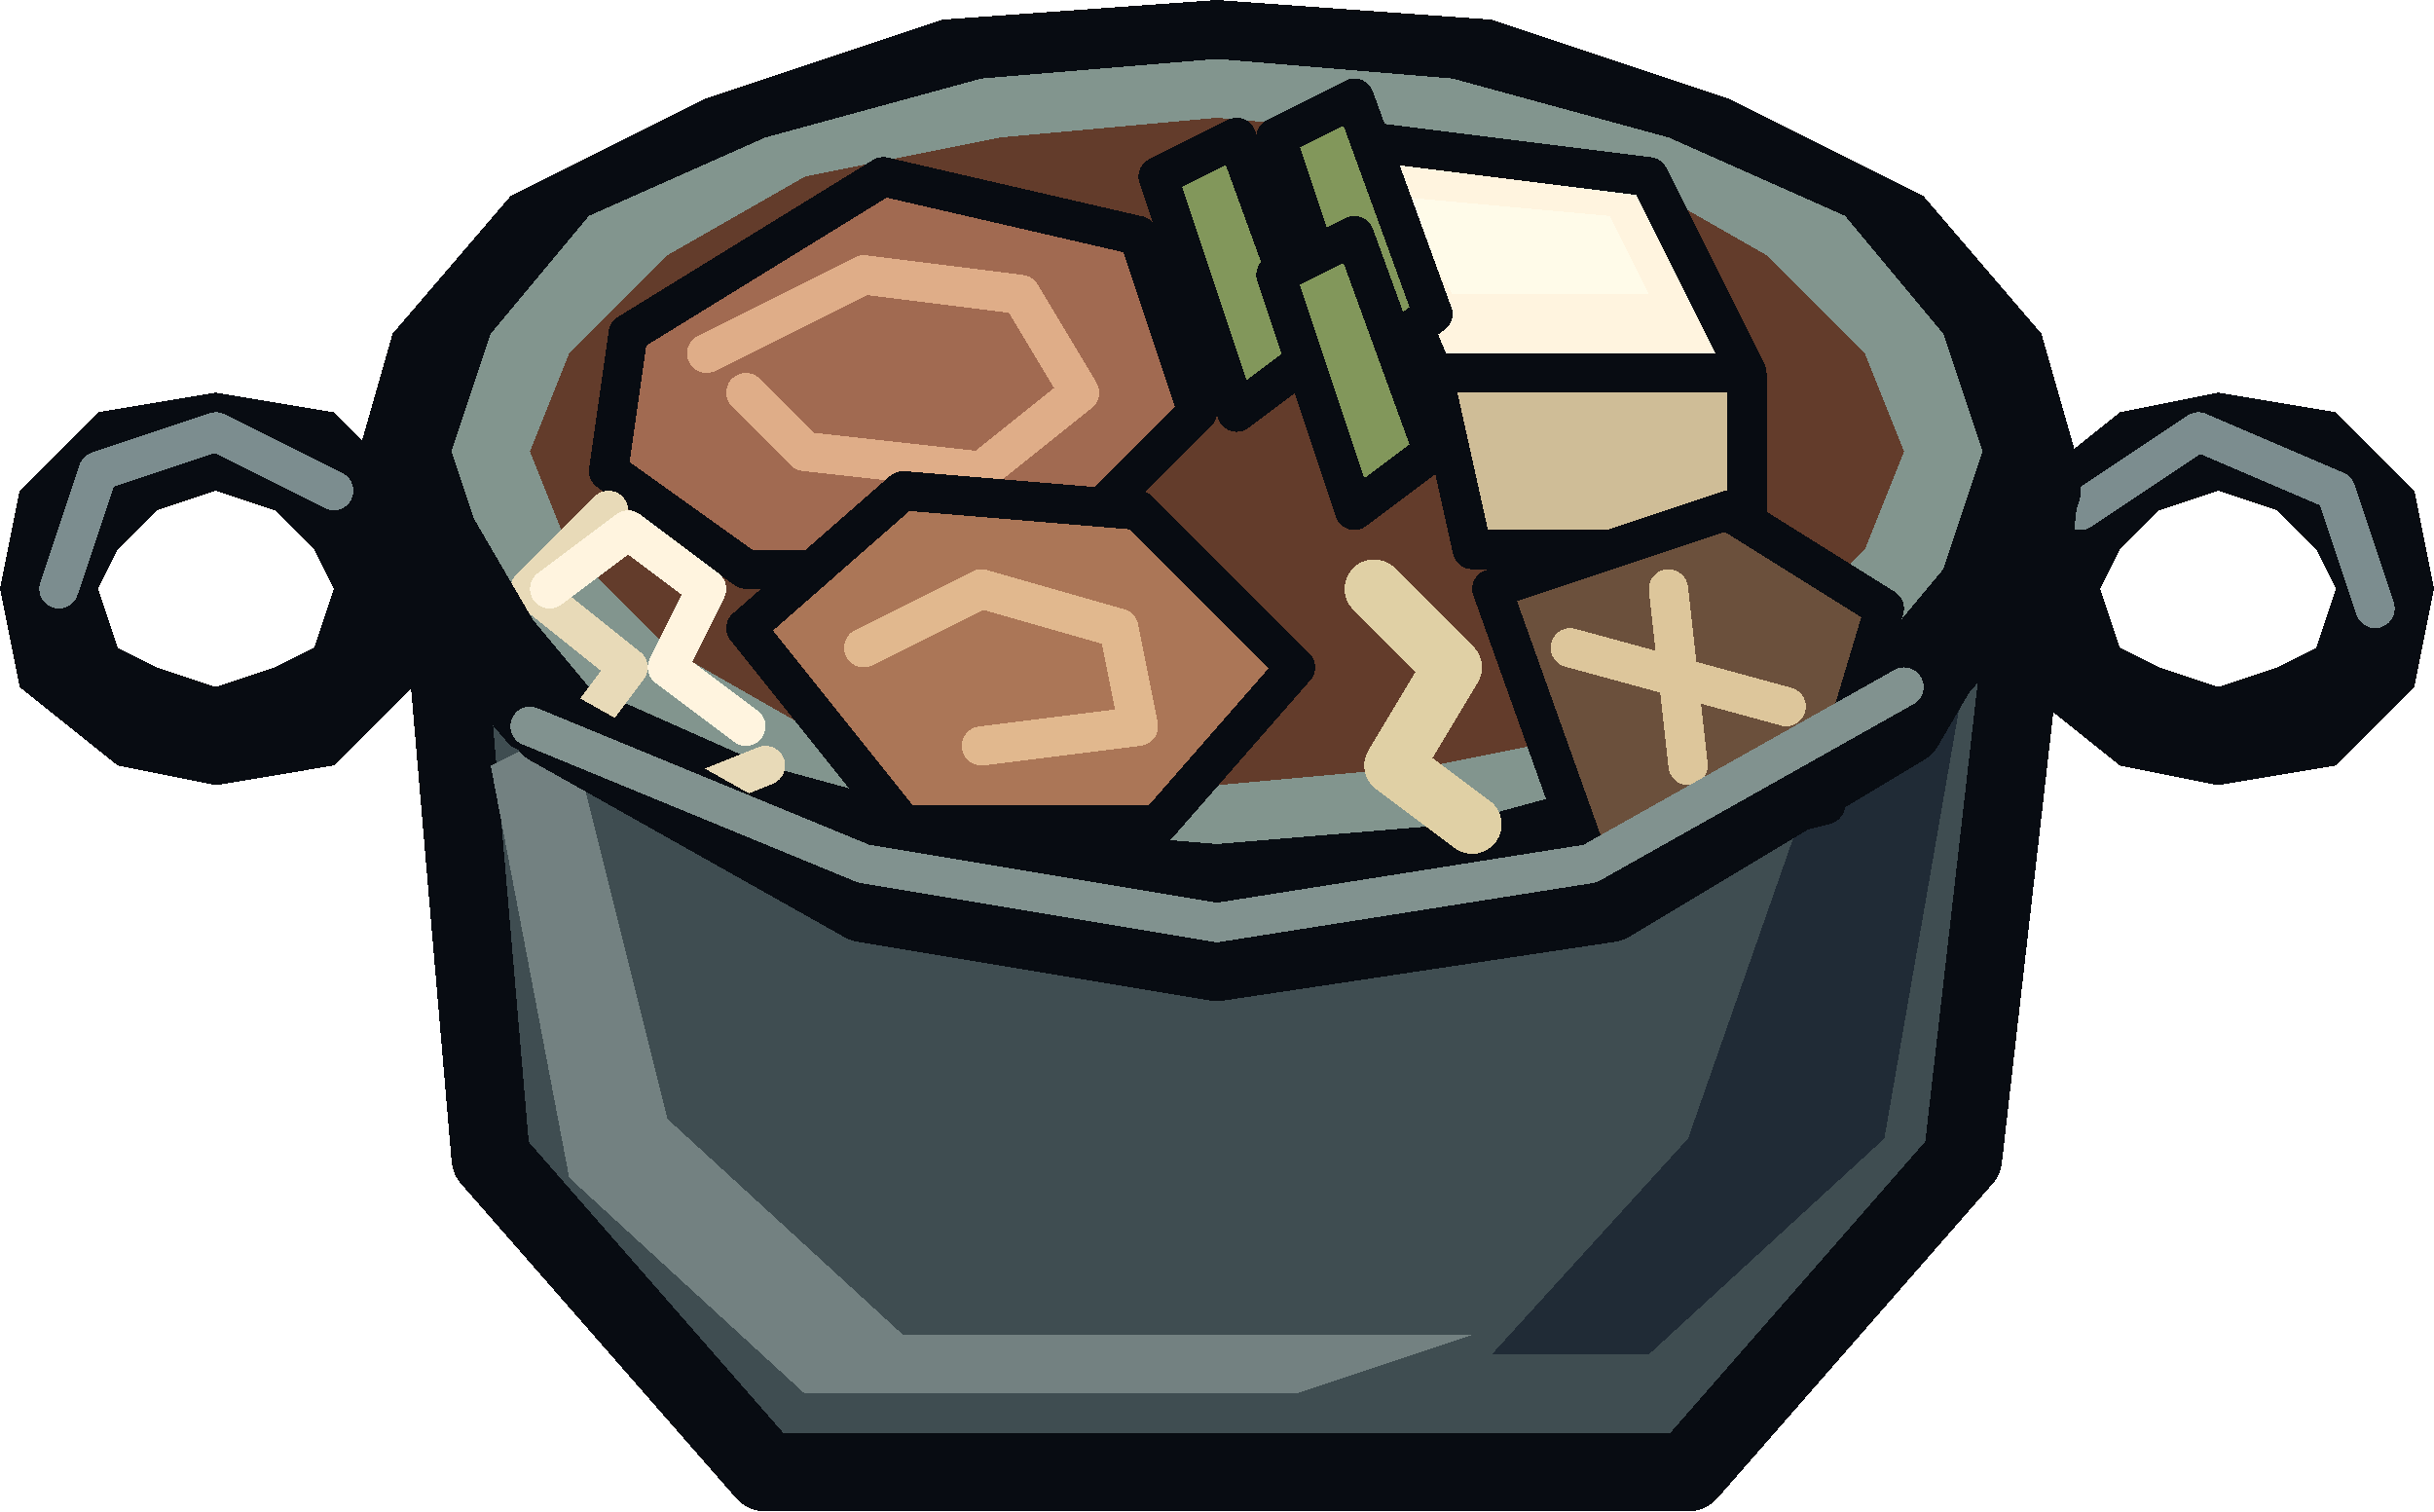
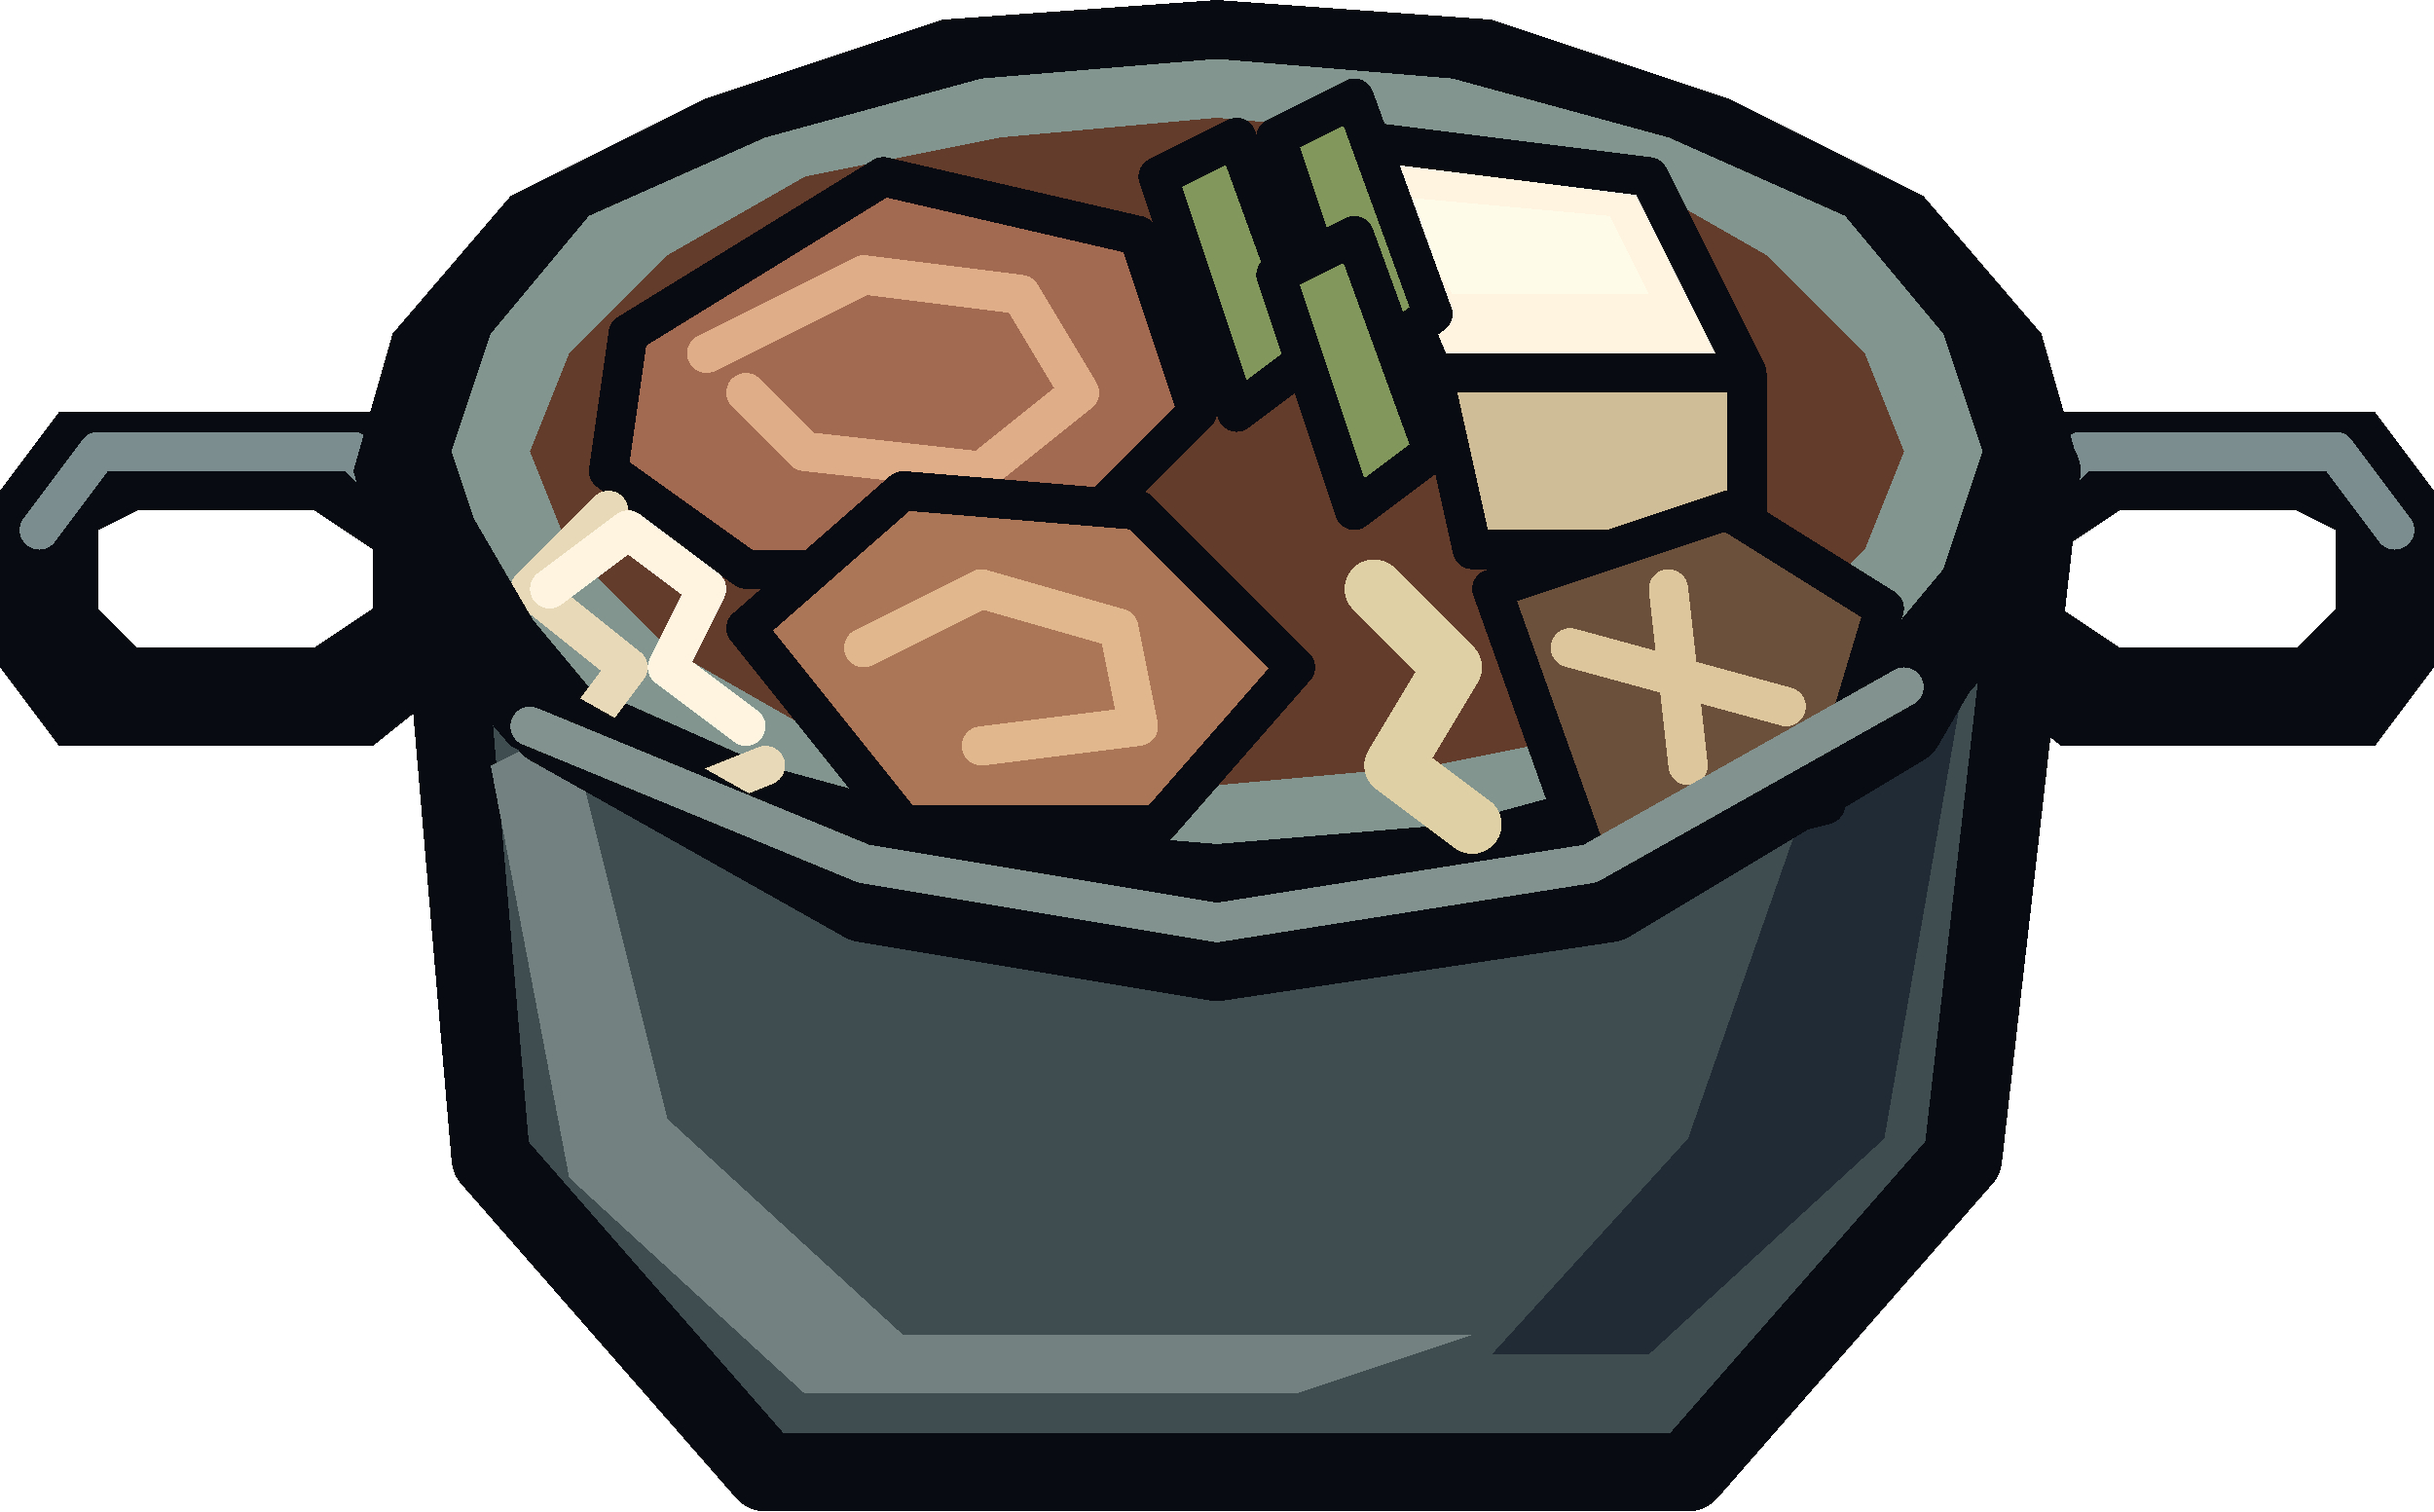
<svg xmlns="http://www.w3.org/2000/svg" width="124" height="77" viewBox="2 28 124 77" shape-rendering="crispEdges">
-   <path d="M24 58L23 63L19 67L13 68L8 67L3 63L2 58L3 53L7 49L13 48L19 49L23 53Z M19 58L18 61L16 62L13 63L10 62L8 61L7 58L8 56L10 54L13 53L16 54L18 56Z" fill="#080c12" fill-rule="evenodd" />
-   <path d="M126 58L125 63L121 67L115 68L110 67L105 63L104 58L105 53L110 49L115 48L121 49L125 53Z M121 58L120 61L118 62L115 63L112 62L110 61L109 58L110 56L112 54L115 53L118 54L120 56Z" fill="#080c12" fill-rule="evenodd" />
-   <path d="M5 58L7 52L13 50L19 53" fill="none" stroke="#7c8d8f" stroke-width="2" stroke-linejoin="round" stroke-linecap="round" />
-   <path d="M108 54L114 50L121 53L123 59" fill="none" stroke="#7c8d8f" stroke-width="2" stroke-linejoin="round" stroke-linecap="round" />
+   <path d="M2 53L5 49L21 49L26 54L26 62L21 66L5 66L2 62Z M7 55L9 54L18 54L21 56L21 59L18 61L9 61L7 59Z" fill="#080c12" fill-rule="evenodd" />
+   <path d="M126 53L123 49L107 49L102 54L102 62L107 66L123 66L126 62Z M121 55L119 54L110 54L107 56L107 59L110 61L119 61L121 59Z" fill="#080c12" fill-rule="evenodd" />
+   <path d="M4 55L7 51L20 51L23 54" fill="none" stroke="#7c8d8f" stroke-width="2" stroke-linejoin="round" stroke-linecap="round" />
+   <path d="M105 54L108 51L121 51L124 55" fill="none" stroke="#7c8d8f" stroke-width="2" stroke-linejoin="round" stroke-linecap="round" />
  <path d="M24 52H106L102 87L88 103H41L27 87Z" fill="#3f4d51" stroke="#080c12" stroke-width="4" stroke-linejoin="round" />
  <path d="M31 65L36 85L48 96H77L68 99H43L31 88L27 67Z" fill="#738181" />
  <path d="M95 66L102 63L98 86L86 97H78L88 86Z" fill="#202b36" />
  <path d="M108 52L106 59L100 66L90 71L78 75L64 76L50 75L38 71L28 66L22 59L20 52L22 45L28 38L38 33L50 29L64 28L78 29L90 33L100 38L106 45Z" fill="#080c12" />
  <path d="M103 51L101 57L96 63L87 67L76 70L64 71L52 70L41 67L32 63L27 57L25 51L27 45L32 39L41 35L52 32L64 31L76 32L87 35L96 39L101 45Z" fill="#82958e" />
  <path d="M99 51L97 56L92 61L85 65L75 67L64 68L53 67L43 65L36 61L31 56L29 51L31 46L36 41L43 37L53 35L64 34L75 35L85 37L92 41L97 46Z" fill="#633c2b" />
  <path d="M34 45L47 37L60 40L63 49L55 57L40 57L33 52Z" fill="#a16a51" stroke="#080c12" stroke-width="2" stroke-linejoin="round" />
  <path d="M38 46L46 42L54 43L57 48L52 52L43 51L40 48" fill="none" stroke="#dfad88" stroke-width="2" stroke-linejoin="round" stroke-linecap="round" />
  <path d="M40 60L48 53L60 54L68 62L61 70L48 70Z" fill="#ab7657" stroke="#080c12" stroke-width="2" stroke-linejoin="round" />
  <path d="M46 61L52 58L59 60L60 65L52 66" fill="none" stroke="#e1b88e" stroke-width="2" stroke-linejoin="round" stroke-linecap="round" />
  <path d="M70 35L86 37L91 47L75 47Z" fill="#fff4df" stroke="#080c12" stroke-width="2" stroke-linejoin="round" />
  <path d="M75 47H91V56H77Z" fill="#cfbd97" stroke="#080c12" stroke-width="2" stroke-linejoin="round" />
  <path d="M73 38L84 39L86 43H76Z" fill="#fffbe9" />
  <path d="M78 58L90 54L98 59L95 69L83 72Z" fill="#6b503c" stroke="#080c12" stroke-width="2" stroke-linejoin="round" />
  <path d="M87 58L88 67" fill="none" stroke="#ddc69b" stroke-width="2" stroke-linejoin="round" stroke-linecap="round" />
  <path d="M82 61L93 64" fill="none" stroke="#ddc69b" stroke-width="2" stroke-linejoin="round" stroke-linecap="round" />
  <path d="M61 37L65 35L69 46L65 49Z" fill="#82975b" stroke="#080c12" stroke-width="2" stroke-linejoin="round" />
  <path d="M67 35L71 33L75 44L71 47Z" fill="#82975b" stroke="#080c12" stroke-width="2" stroke-linejoin="round" />
  <path d="M67 42L71 40L75 51L71 54Z" fill="#82975b" stroke="#080c12" stroke-width="2" stroke-linejoin="round" />
  <path d="M33 54L29 58L34 62L31 66L36 69L41 67" fill="none" stroke="#e8dab8" stroke-width="2" stroke-linejoin="round" stroke-linecap="round" />
  <path d="M30 58L34 55L38 58L36 62L40 65" fill="none" stroke="#fff4df" stroke-width="2" stroke-linejoin="round" stroke-linecap="round" />
  <path d="M72 58L76 62L73 67L77 70" fill="none" stroke="#e0d0a5" stroke-width="3" stroke-linejoin="round" stroke-linecap="round" />
  <path d="M23 53L30 65L46 74L64 77L84 74L99 65L106 53" fill="none" stroke="#080c12" stroke-width="4" stroke-linejoin="round" stroke-linecap="round" />
  <path d="M29 65L46 72L64 75L83 72L99 63" fill="none" stroke="#81928f" stroke-width="2" stroke-linejoin="round" stroke-linecap="round" />
</svg>
